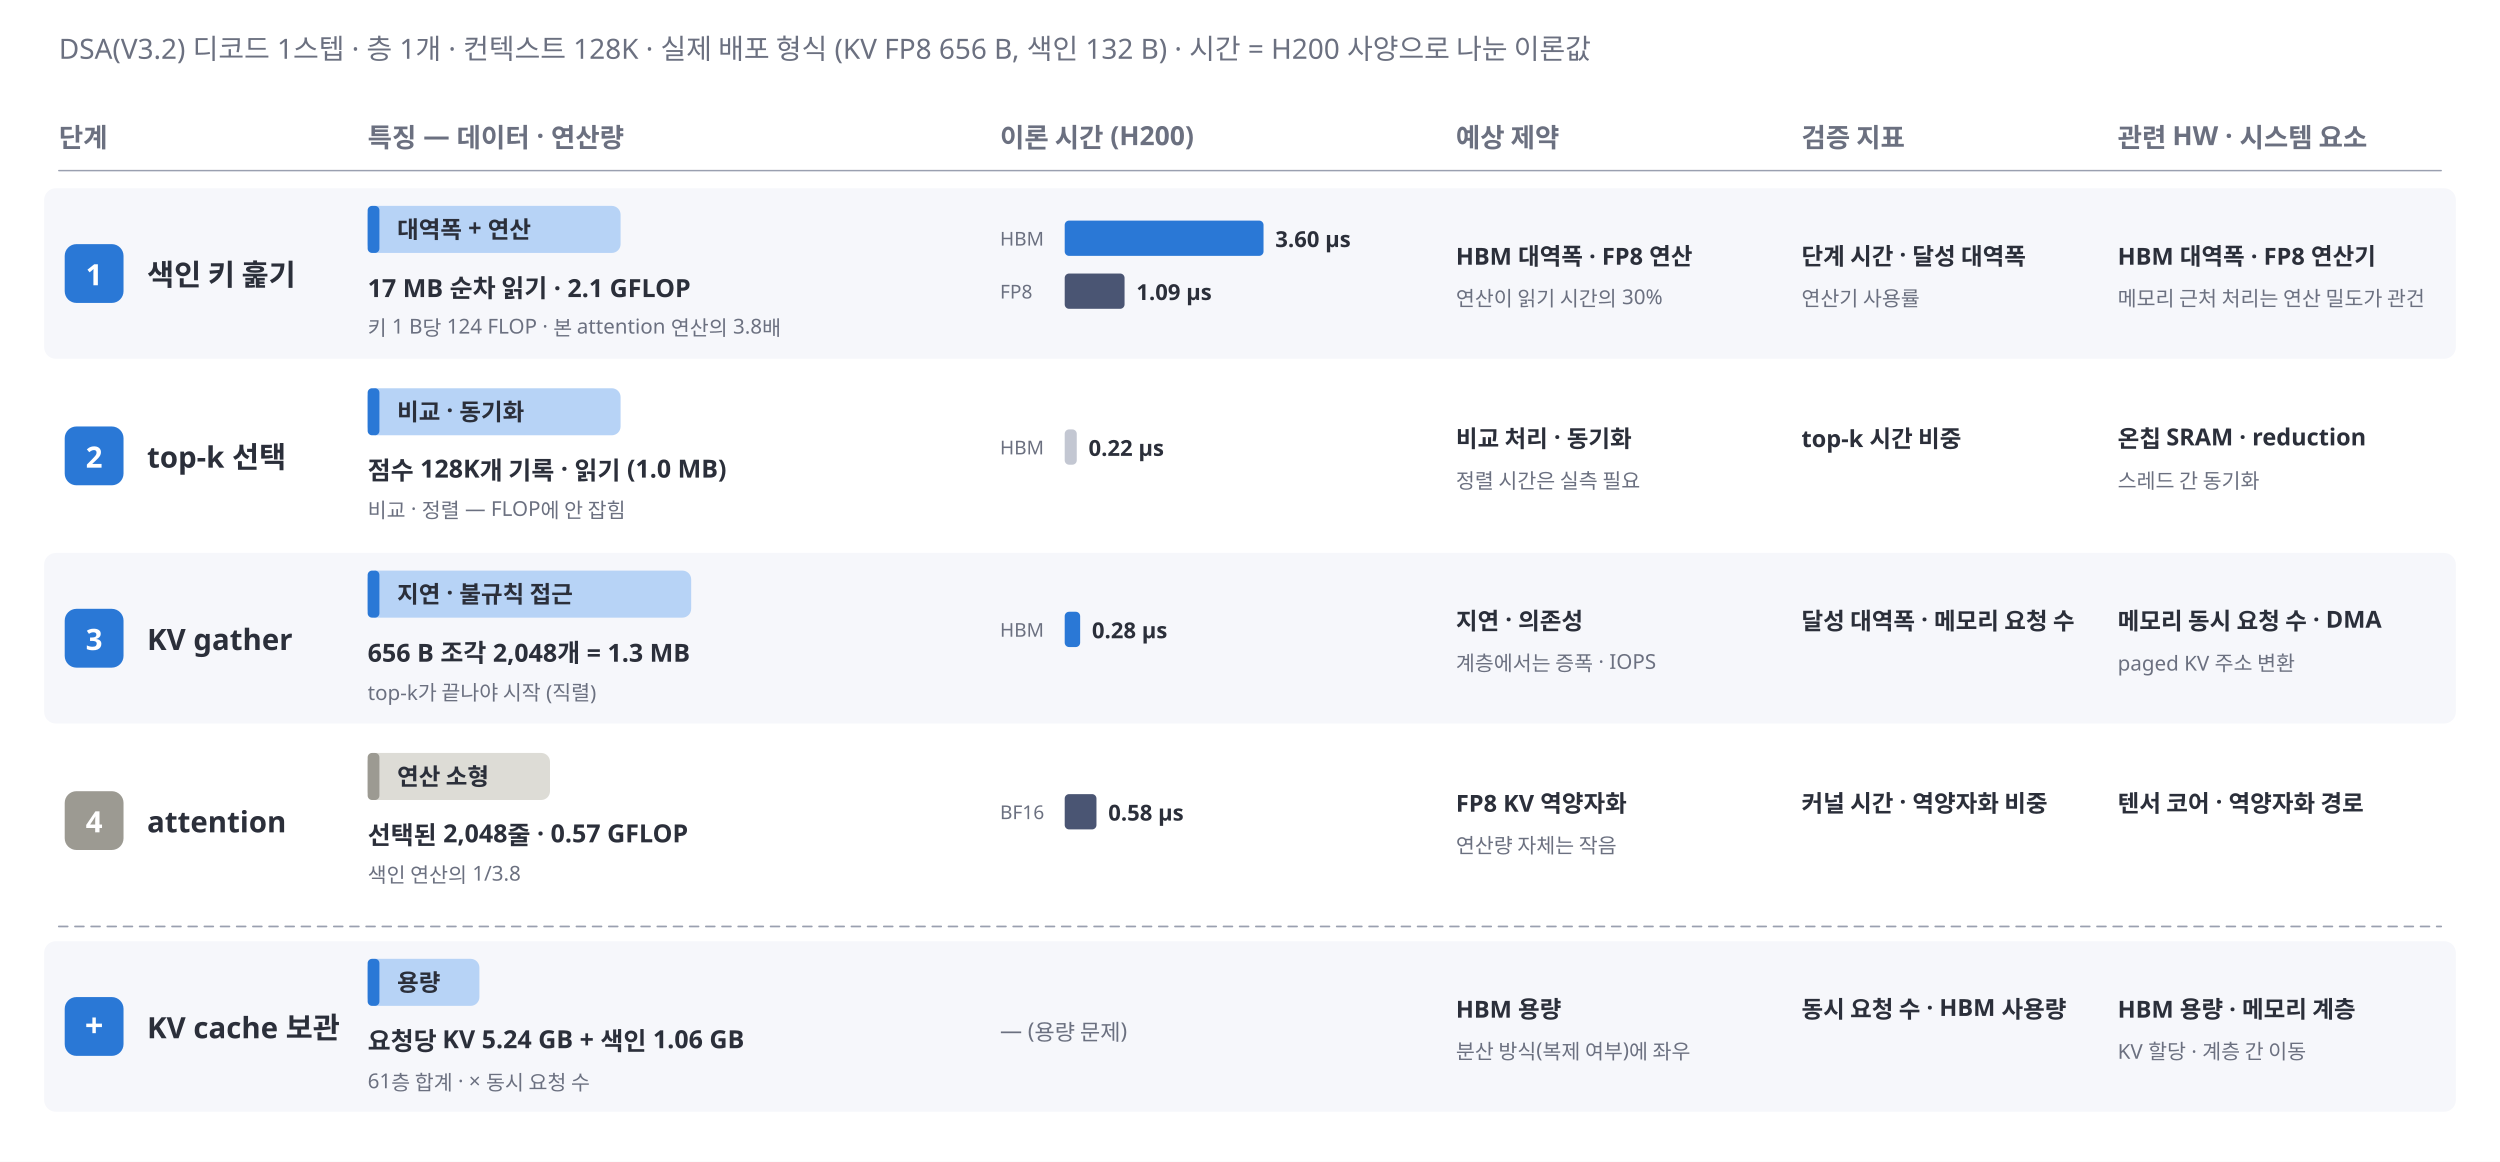
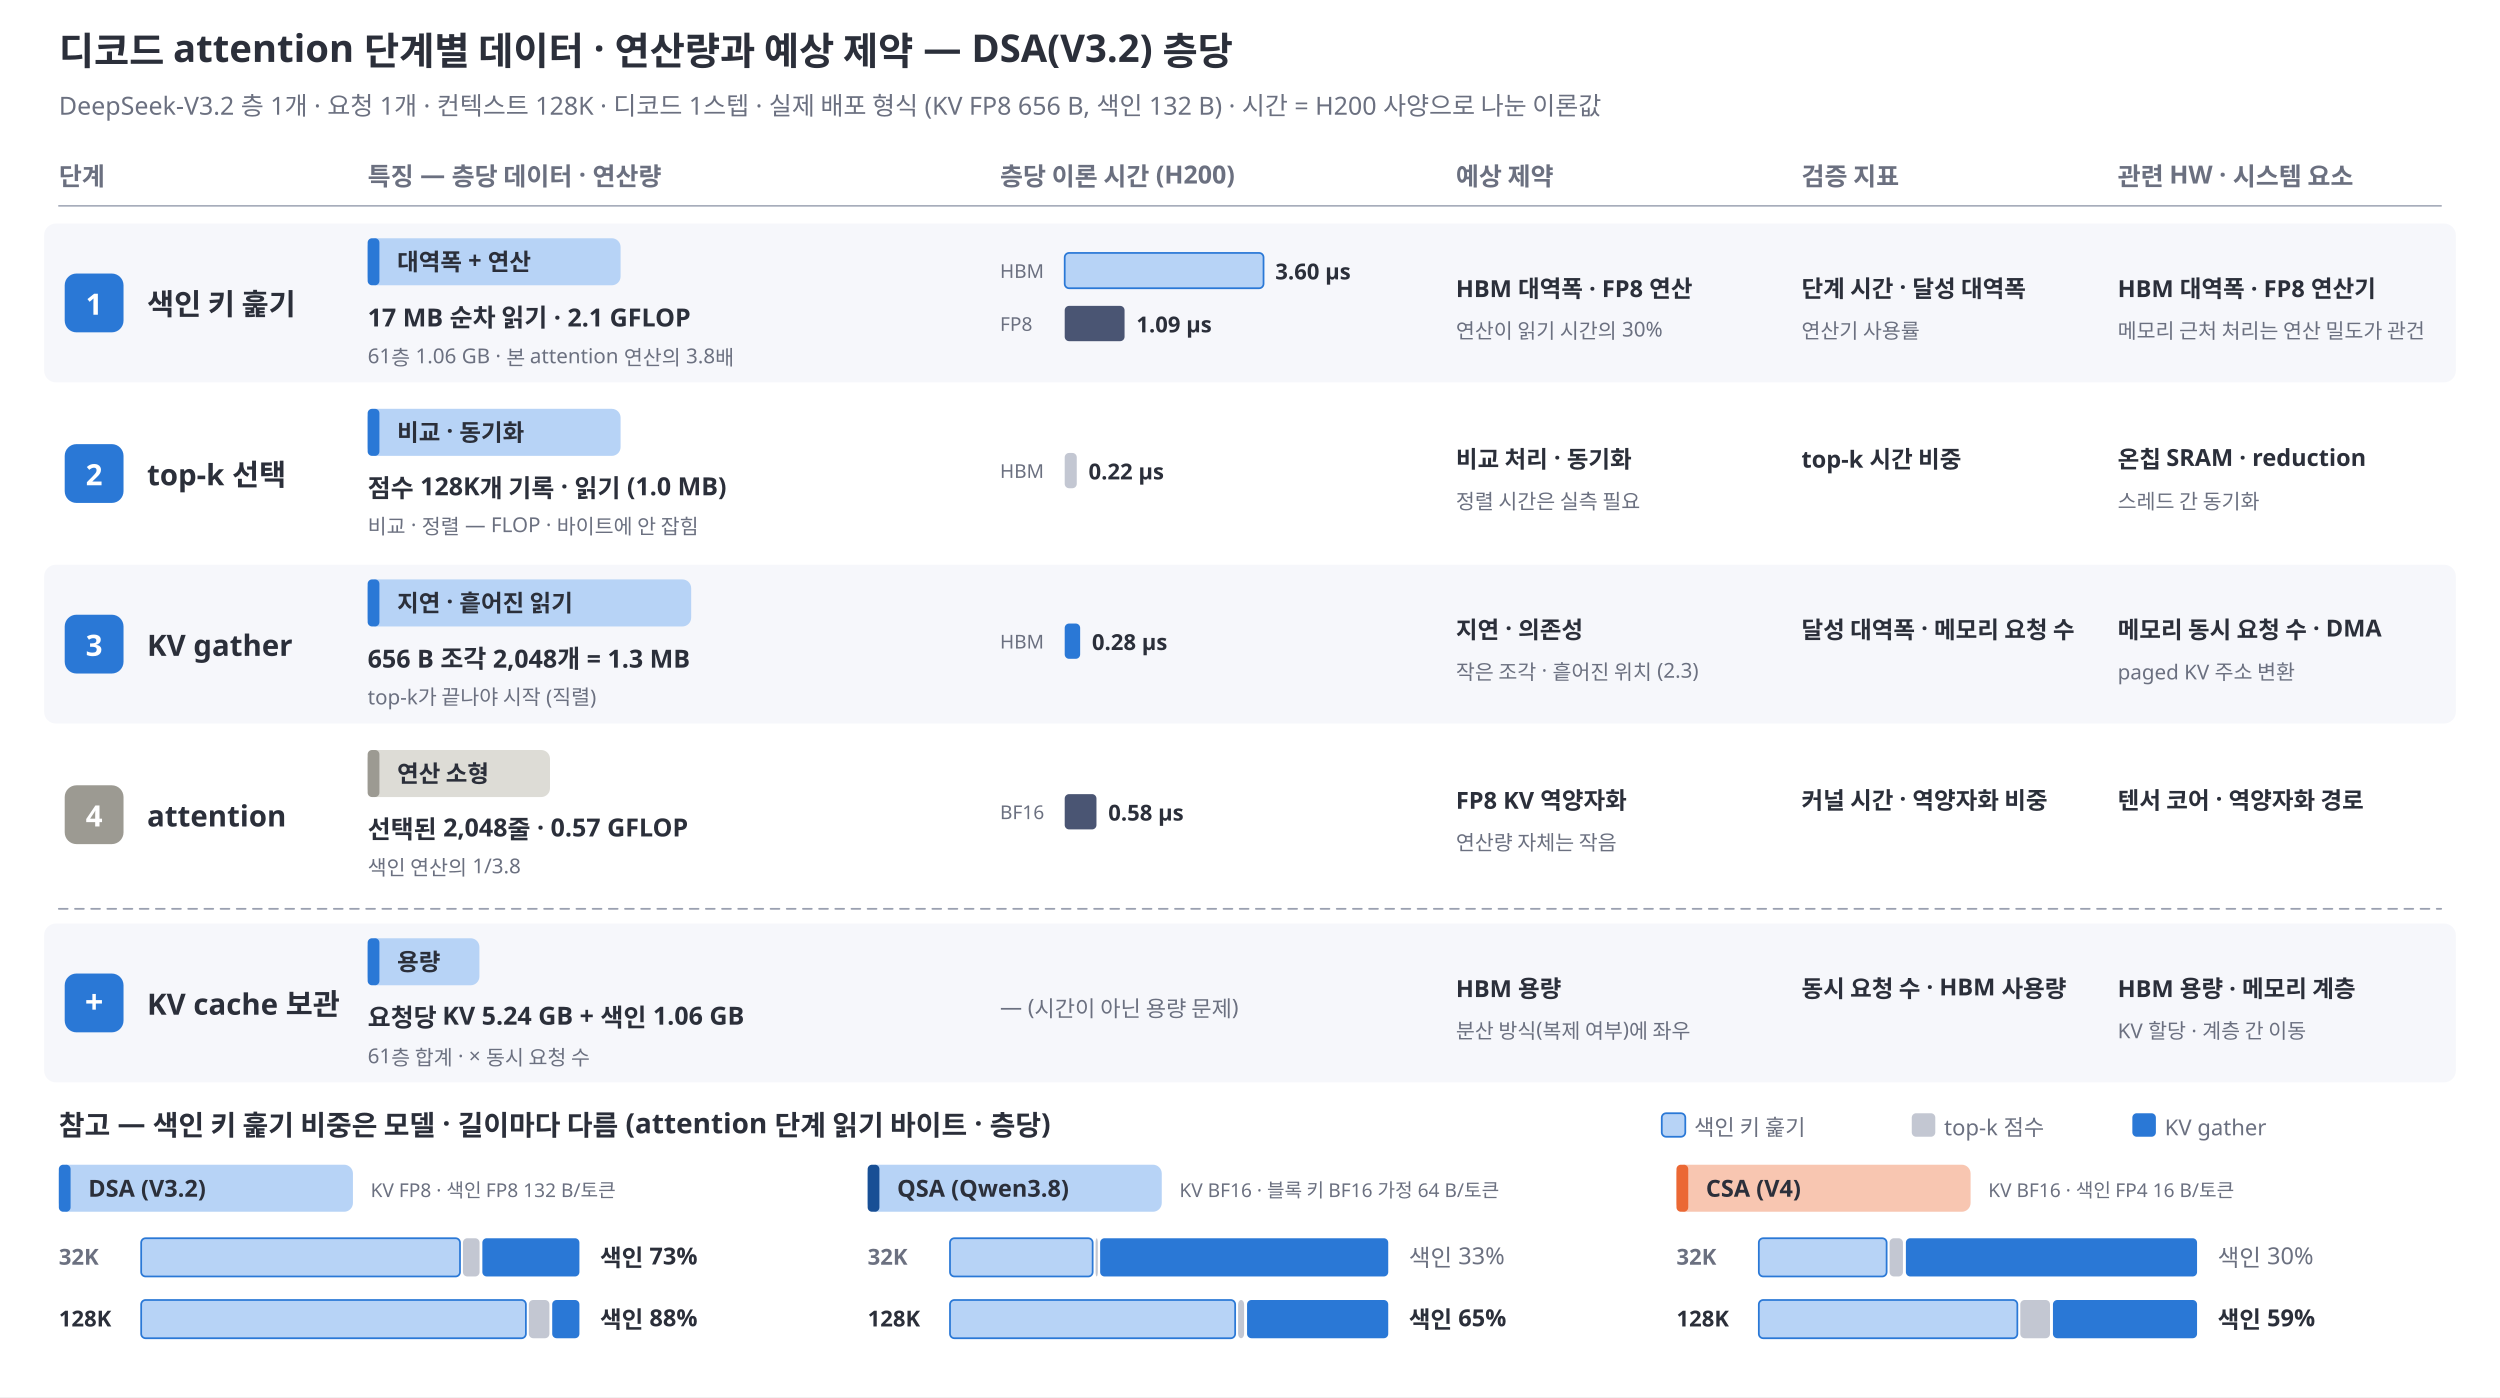
- <svg xmlns="http://www.w3.org/2000/svg" viewBox="0 0 1700 790" width="1700" height="790">
+ <svg xmlns="http://www.w3.org/2000/svg" viewBox="0 0 1700 950" width="1700" height="950">
  <rect width="100%" height="100%" fill="#ffffff" />
-   <text x="40.0" y="40.0" font-family="'Noto Sans KR','Malgun Gothic',sans-serif" font-size="19" text-anchor="start" font-weight="400" fill="#6b7080">DSA(V3.2) 디코드 1스텝 · 층 1개 · 컨텍스트 128K · 실제 배포 형식 (KV FP8 656 B, 색인 132 B) · 시간 = H200 사양으로 나눈 이론값</text>
-   <text x="40.0" y="100.0" font-family="'Noto Sans KR','Malgun Gothic',sans-serif" font-size="18" text-anchor="start" font-weight="700" fill="#6b7080">단계</text>
-   <text x="250.0" y="100.0" font-family="'Noto Sans KR','Malgun Gothic',sans-serif" font-size="18" text-anchor="start" font-weight="700" fill="#6b7080">특징 — 데이터 · 연산량</text>
-   <text x="680.0" y="100.0" font-family="'Noto Sans KR','Malgun Gothic',sans-serif" font-size="18" text-anchor="start" font-weight="700" fill="#6b7080">이론 시간 (H200)</text>
-   <text x="990.0" y="100.0" font-family="'Noto Sans KR','Malgun Gothic',sans-serif" font-size="18" text-anchor="start" font-weight="700" fill="#6b7080">예상 제약</text>
-   <text x="1225.0" y="100.0" font-family="'Noto Sans KR','Malgun Gothic',sans-serif" font-size="18" text-anchor="start" font-weight="700" fill="#6b7080">검증 지표</text>
-   <text x="1440.0" y="100.0" font-family="'Noto Sans KR','Malgun Gothic',sans-serif" font-size="18" text-anchor="start" font-weight="700" fill="#6b7080">관련 HW · 시스템 요소</text>
-   <line x1="40.0" y1="116.0" x2="1660.0" y2="116.0" stroke="#9aa0b0" stroke-width="1" stroke-linecap="round" />
-   <rect x="30.0" y="128.0" width="1640.0" height="116.0" rx="8" fill="#f6f7fb" stroke="none" stroke-width="1.5" />
-   <rect x="44.0" y="166.0" width="40.0" height="40.0" rx="8" fill="#2a78d6" stroke="none" stroke-width="1.5" />
-   <text x="64.0" y="194.0" font-family="'Noto Sans KR','Malgun Gothic',sans-serif" font-size="20" text-anchor="middle" font-weight="700" fill="#ffffff">1</text>
-   <text x="100.0" y="194.0" font-family="'Noto Sans KR','Malgun Gothic',sans-serif" font-size="20" text-anchor="start" font-weight="700" fill="#2b2f3a">색인 키 훑기</text>
-   <rect x="250.0" y="140.0" width="172.0" height="32.0" rx="6" fill="#b7d3f6" stroke="none" stroke-width="1.5" />
-   <rect x="250.0" y="140.0" width="8.0" height="32.0" rx="3" fill="#2a78d6" stroke="none" stroke-width="1.5" />
-   <text x="270.0" y="161.8" font-family="'Noto Sans KR','Malgun Gothic',sans-serif" font-size="16" text-anchor="start" font-weight="700" fill="#2b2f3a">대역폭 + 연산</text>
-   <text x="250.0" y="202.0" font-family="'Noto Sans KR','Malgun Gothic',sans-serif" font-size="17" text-anchor="start" font-weight="700" fill="#2b2f3a">17 MB 순차 읽기 · 2.1 GFLOP</text>
-   <text x="250.0" y="228.0" font-family="'Noto Sans KR','Malgun Gothic',sans-serif" font-size="14" text-anchor="start" font-weight="400" fill="#6b7080">키 1 B당 124 FLOP · 본 attention 연산의 3.8배</text>
-   <text x="680.0" y="167.0" font-family="'Noto Sans KR','Malgun Gothic',sans-serif" font-size="13" text-anchor="start" font-weight="400" fill="#6b7080">HBM</text>
-   <rect x="724.0" y="150.0" width="135.2" height="24.0" rx="3" fill="#2a78d6" stroke="none" stroke-width="1.5" />
-   <text x="867.2" y="168.0" font-family="'Noto Sans KR','Malgun Gothic',sans-serif" font-size="15" text-anchor="start" font-weight="700" fill="#2b2f3a">3.60 µs</text>
-   <text x="680.0" y="203.0" font-family="'Noto Sans KR','Malgun Gothic',sans-serif" font-size="13" text-anchor="start" font-weight="400" fill="#6b7080">FP8</text>
-   <rect x="724.0" y="186.0" width="40.7" height="24.0" rx="3" fill="#4a5573" stroke="none" stroke-width="1.5" />
-   <text x="772.7" y="204.0" font-family="'Noto Sans KR','Malgun Gothic',sans-serif" font-size="15" text-anchor="start" font-weight="700" fill="#2b2f3a">1.09 µs</text>
-   <text x="990.0" y="180.0" font-family="'Noto Sans KR','Malgun Gothic',sans-serif" font-size="16" text-anchor="start" font-weight="700" fill="#2b2f3a">HBM 대역폭 · FP8 연산</text>
-   <text x="990.0" y="208.0" font-family="'Noto Sans KR','Malgun Gothic',sans-serif" font-size="14" text-anchor="start" font-weight="400" fill="#6b7080">연산이 읽기 시간의 30%</text>
-   <text x="1225.0" y="180.0" font-family="'Noto Sans KR','Malgun Gothic',sans-serif" font-size="16" text-anchor="start" font-weight="700" fill="#2b2f3a">단계 시간 · 달성 대역폭</text>
-   <text x="1225.0" y="208.0" font-family="'Noto Sans KR','Malgun Gothic',sans-serif" font-size="14" text-anchor="start" font-weight="400" fill="#6b7080">연산기 사용률</text>
-   <text x="1440.0" y="180.0" font-family="'Noto Sans KR','Malgun Gothic',sans-serif" font-size="16" text-anchor="start" font-weight="700" fill="#2b2f3a">HBM 대역폭 · FP8 연산기</text>
-   <text x="1440.0" y="208.0" font-family="'Noto Sans KR','Malgun Gothic',sans-serif" font-size="14" text-anchor="start" font-weight="400" fill="#6b7080">메모리 근처 처리는 연산 밀도가 관건</text>
-   <rect x="30.0" y="252.0" width="1640.0" height="116.0" rx="8" fill="#ffffff" stroke="none" stroke-width="1.5" />
-   <rect x="44.0" y="290.0" width="40.0" height="40.0" rx="8" fill="#2a78d6" stroke="none" stroke-width="1.5" />
-   <text x="64.0" y="318.0" font-family="'Noto Sans KR','Malgun Gothic',sans-serif" font-size="20" text-anchor="middle" font-weight="700" fill="#ffffff">2</text>
-   <text x="100.0" y="318.0" font-family="'Noto Sans KR','Malgun Gothic',sans-serif" font-size="20" text-anchor="start" font-weight="700" fill="#2b2f3a">top-k 선택</text>
-   <rect x="250.0" y="264.0" width="172.0" height="32.0" rx="6" fill="#b7d3f6" stroke="none" stroke-width="1.5" />
-   <rect x="250.0" y="264.0" width="8.0" height="32.0" rx="3" fill="#2a78d6" stroke="none" stroke-width="1.5" />
-   <text x="270.0" y="285.8" font-family="'Noto Sans KR','Malgun Gothic',sans-serif" font-size="16" text-anchor="start" font-weight="700" fill="#2b2f3a">비교 · 동기화</text>
-   <text x="250.0" y="326.0" font-family="'Noto Sans KR','Malgun Gothic',sans-serif" font-size="17" text-anchor="start" font-weight="700" fill="#2b2f3a">점수 128K개 기록 · 읽기 (1.0 MB)</text>
-   <text x="250.0" y="352.0" font-family="'Noto Sans KR','Malgun Gothic',sans-serif" font-size="14" text-anchor="start" font-weight="400" fill="#6b7080">비교 · 정렬 — FLOP에 안 잡힘</text>
-   <text x="680.0" y="309.0" font-family="'Noto Sans KR','Malgun Gothic',sans-serif" font-size="13" text-anchor="start" font-weight="400" fill="#6b7080">HBM</text>
-   <rect x="724.0" y="292.0" width="8.2" height="24.0" rx="3" fill="#c3c7d2" stroke="none" stroke-width="1.5" />
-   <text x="740.2" y="310.0" font-family="'Noto Sans KR','Malgun Gothic',sans-serif" font-size="15" text-anchor="start" font-weight="700" fill="#2b2f3a">0.22 µs</text>
-   <text x="990.0" y="304.0" font-family="'Noto Sans KR','Malgun Gothic',sans-serif" font-size="16" text-anchor="start" font-weight="700" fill="#2b2f3a">비교 처리 · 동기화</text>
-   <text x="990.0" y="332.0" font-family="'Noto Sans KR','Malgun Gothic',sans-serif" font-size="14" text-anchor="start" font-weight="400" fill="#6b7080">정렬 시간은 실측 필요</text>
-   <text x="1225.0" y="304.0" font-family="'Noto Sans KR','Malgun Gothic',sans-serif" font-size="16" text-anchor="start" font-weight="700" fill="#2b2f3a">top-k 시간 비중</text>
-   <text x="1440.0" y="304.0" font-family="'Noto Sans KR','Malgun Gothic',sans-serif" font-size="16" text-anchor="start" font-weight="700" fill="#2b2f3a">온칩 SRAM · reduction</text>
-   <text x="1440.0" y="332.0" font-family="'Noto Sans KR','Malgun Gothic',sans-serif" font-size="14" text-anchor="start" font-weight="400" fill="#6b7080">스레드 간 동기화</text>
-   <rect x="30.0" y="376.0" width="1640.0" height="116.0" rx="8" fill="#f6f7fb" stroke="none" stroke-width="1.5" />
-   <rect x="44.0" y="414.0" width="40.0" height="40.0" rx="8" fill="#2a78d6" stroke="none" stroke-width="1.5" />
-   <text x="64.0" y="442.0" font-family="'Noto Sans KR','Malgun Gothic',sans-serif" font-size="20" text-anchor="middle" font-weight="700" fill="#ffffff">3</text>
-   <text x="100.0" y="442.0" font-family="'Noto Sans KR','Malgun Gothic',sans-serif" font-size="20" text-anchor="start" font-weight="700" fill="#2b2f3a">KV gather</text>
-   <rect x="250.0" y="388.0" width="220.0" height="32.0" rx="6" fill="#b7d3f6" stroke="none" stroke-width="1.5" />
-   <rect x="250.0" y="388.0" width="8.0" height="32.0" rx="3" fill="#2a78d6" stroke="none" stroke-width="1.5" />
-   <text x="270.0" y="409.8" font-family="'Noto Sans KR','Malgun Gothic',sans-serif" font-size="16" text-anchor="start" font-weight="700" fill="#2b2f3a">지연 · 불규칙 접근</text>
-   <text x="250.0" y="450.0" font-family="'Noto Sans KR','Malgun Gothic',sans-serif" font-size="17" text-anchor="start" font-weight="700" fill="#2b2f3a">656 B 조각 2,048개 = 1.3 MB</text>
-   <text x="250.0" y="476.0" font-family="'Noto Sans KR','Malgun Gothic',sans-serif" font-size="14" text-anchor="start" font-weight="400" fill="#6b7080">top-k가 끝나야 시작 (직렬)</text>
-   <text x="680.0" y="433.0" font-family="'Noto Sans KR','Malgun Gothic',sans-serif" font-size="13" text-anchor="start" font-weight="400" fill="#6b7080">HBM</text>
-   <rect x="724.0" y="416.0" width="10.5" height="24.0" rx="3" fill="#2a78d6" stroke="none" stroke-width="1.5" />
-   <text x="742.5" y="434.0" font-family="'Noto Sans KR','Malgun Gothic',sans-serif" font-size="15" text-anchor="start" font-weight="700" fill="#2b2f3a">0.28 µs</text>
-   <text x="990.0" y="428.0" font-family="'Noto Sans KR','Malgun Gothic',sans-serif" font-size="16" text-anchor="start" font-weight="700" fill="#2b2f3a">지연 · 의존성</text>
-   <text x="990.0" y="456.0" font-family="'Noto Sans KR','Malgun Gothic',sans-serif" font-size="14" text-anchor="start" font-weight="400" fill="#6b7080">계층에서는 증폭 · IOPS</text>
-   <text x="1225.0" y="428.0" font-family="'Noto Sans KR','Malgun Gothic',sans-serif" font-size="16" text-anchor="start" font-weight="700" fill="#2b2f3a">달성 대역폭 · 메모리 요청 수</text>
-   <text x="1440.0" y="428.0" font-family="'Noto Sans KR','Malgun Gothic',sans-serif" font-size="16" text-anchor="start" font-weight="700" fill="#2b2f3a">메모리 동시 요청 수 · DMA</text>
-   <text x="1440.0" y="456.0" font-family="'Noto Sans KR','Malgun Gothic',sans-serif" font-size="14" text-anchor="start" font-weight="400" fill="#6b7080">paged KV 주소 변환</text>
-   <rect x="30.0" y="500.0" width="1640.0" height="116.0" rx="8" fill="#ffffff" stroke="none" stroke-width="1.5" />
-   <rect x="44.0" y="538.0" width="40.0" height="40.0" rx="8" fill="#9c9a92" stroke="none" stroke-width="1.5" />
-   <text x="64.0" y="566.0" font-family="'Noto Sans KR','Malgun Gothic',sans-serif" font-size="20" text-anchor="middle" font-weight="700" fill="#ffffff">4</text>
-   <text x="100.0" y="566.0" font-family="'Noto Sans KR','Malgun Gothic',sans-serif" font-size="20" text-anchor="start" font-weight="700" fill="#2b2f3a">attention</text>
-   <rect x="250.0" y="512.0" width="124.0" height="32.0" rx="6" fill="#dddcd6" stroke="none" stroke-width="1.5" />
-   <rect x="250.0" y="512.0" width="8.0" height="32.0" rx="3" fill="#9c9a92" stroke="none" stroke-width="1.5" />
-   <text x="270.0" y="533.8" font-family="'Noto Sans KR','Malgun Gothic',sans-serif" font-size="16" text-anchor="start" font-weight="700" fill="#2b2f3a">연산 소형</text>
-   <text x="250.0" y="574.0" font-family="'Noto Sans KR','Malgun Gothic',sans-serif" font-size="17" text-anchor="start" font-weight="700" fill="#2b2f3a">선택된 2,048줄 · 0.57 GFLOP</text>
-   <text x="250.0" y="600.0" font-family="'Noto Sans KR','Malgun Gothic',sans-serif" font-size="14" text-anchor="start" font-weight="400" fill="#6b7080">색인 연산의 1/3.8</text>
+   <text x="40.0" y="44.0" font-family="'Noto Sans KR','Malgun Gothic',sans-serif" font-size="26" text-anchor="start" font-weight="700" fill="#2b2f3a">디코드 attention 단계별 데이터 · 연산량과 예상 제약 — DSA(V3.2) 층당</text>
+   <text x="40.0" y="78.0" font-family="'Noto Sans KR','Malgun Gothic',sans-serif" font-size="17" text-anchor="start" font-weight="400" fill="#6b7080">DeepSeek-V3.2 층 1개 · 요청 1개 · 컨텍스트 128K · 디코드 1스텝 · 실제 배포 형식 (KV FP8 656 B, 색인 132 B) · 시간 = H200 사양으로 나눈 이론값</text>
+   <text x="40.0" y="126.0" font-family="'Noto Sans KR','Malgun Gothic',sans-serif" font-size="17" text-anchor="start" font-weight="700" fill="#6b7080">단계</text>
+   <text x="250.0" y="126.0" font-family="'Noto Sans KR','Malgun Gothic',sans-serif" font-size="17" text-anchor="start" font-weight="700" fill="#6b7080">특징 — 층당 데이터 · 연산량</text>
+   <text x="680.0" y="126.0" font-family="'Noto Sans KR','Malgun Gothic',sans-serif" font-size="17" text-anchor="start" font-weight="700" fill="#6b7080">층당 이론 시간 (H200)</text>
+   <text x="990.0" y="126.0" font-family="'Noto Sans KR','Malgun Gothic',sans-serif" font-size="17" text-anchor="start" font-weight="700" fill="#6b7080">예상 제약</text>
+   <text x="1225.0" y="126.0" font-family="'Noto Sans KR','Malgun Gothic',sans-serif" font-size="17" text-anchor="start" font-weight="700" fill="#6b7080">검증 지표</text>
+   <text x="1440.0" y="126.0" font-family="'Noto Sans KR','Malgun Gothic',sans-serif" font-size="17" text-anchor="start" font-weight="700" fill="#6b7080">관련 HW · 시스템 요소</text>
+   <line x1="40.0" y1="140.0" x2="1660.0" y2="140.0" stroke="#9aa0b0" stroke-width="1" stroke-linecap="round" />
+   <rect x="30.0" y="152.0" width="1640.0" height="108.0" rx="8" fill="#f6f7fb" stroke="none" stroke-width="1.5" />
+   <rect x="44.0" y="186.0" width="40.0" height="40.0" rx="8" fill="#2a78d6" stroke="none" stroke-width="1.5" />
+   <text x="64.0" y="214.0" font-family="'Noto Sans KR','Malgun Gothic',sans-serif" font-size="20" text-anchor="middle" font-weight="700" fill="#ffffff">1</text>
+   <text x="100.0" y="214.0" font-family="'Noto Sans KR','Malgun Gothic',sans-serif" font-size="20" text-anchor="start" font-weight="700" fill="#2b2f3a">색인 키 훑기</text>
+   <rect x="250.0" y="162.0" width="172.0" height="32.0" rx="6" fill="#b7d3f6" stroke="none" stroke-width="1.5" />
+   <rect x="250.0" y="162.0" width="8.0" height="32.0" rx="3" fill="#2a78d6" stroke="none" stroke-width="1.5" />
+   <text x="270.0" y="183.8" font-family="'Noto Sans KR','Malgun Gothic',sans-serif" font-size="16" text-anchor="start" font-weight="700" fill="#2b2f3a">대역폭 + 연산</text>
+   <text x="250.0" y="222.0" font-family="'Noto Sans KR','Malgun Gothic',sans-serif" font-size="17" text-anchor="start" font-weight="700" fill="#2b2f3a">17 MB 순차 읽기 · 2.1 GFLOP</text>
+   <text x="250.0" y="247.0" font-family="'Noto Sans KR','Malgun Gothic',sans-serif" font-size="14" text-anchor="start" font-weight="400" fill="#6b7080">61층 1.06 GB · 본 attention 연산의 3.8배</text>
+   <text x="680.0" y="189.0" font-family="'Noto Sans KR','Malgun Gothic',sans-serif" font-size="13" text-anchor="start" font-weight="400" fill="#6b7080">HBM</text>
+   <rect x="724.0" y="172.0" width="135.2" height="24.0" rx="3" fill="#b7d3f6" stroke="#2a78d6" stroke-width="1.2" />
+   <text x="867.2" y="190.0" font-family="'Noto Sans KR','Malgun Gothic',sans-serif" font-size="15" text-anchor="start" font-weight="700" fill="#2b2f3a">3.60 µs</text>
+   <text x="680.0" y="225.0" font-family="'Noto Sans KR','Malgun Gothic',sans-serif" font-size="13" text-anchor="start" font-weight="400" fill="#6b7080">FP8</text>
+   <rect x="724.0" y="208.0" width="40.7" height="24.0" rx="3" fill="#4a5573" stroke="none" stroke-width="1.2" />
+   <text x="772.7" y="226.0" font-family="'Noto Sans KR','Malgun Gothic',sans-serif" font-size="15" text-anchor="start" font-weight="700" fill="#2b2f3a">1.09 µs</text>
+   <text x="990.0" y="202.0" font-family="'Noto Sans KR','Malgun Gothic',sans-serif" font-size="16" text-anchor="start" font-weight="700" fill="#2b2f3a">HBM 대역폭 · FP8 연산</text>
+   <text x="990.0" y="230.0" font-family="'Noto Sans KR','Malgun Gothic',sans-serif" font-size="14" text-anchor="start" font-weight="400" fill="#6b7080">연산이 읽기 시간의 30%</text>
+   <text x="1225.0" y="202.0" font-family="'Noto Sans KR','Malgun Gothic',sans-serif" font-size="16" text-anchor="start" font-weight="700" fill="#2b2f3a">단계 시간 · 달성 대역폭</text>
+   <text x="1225.0" y="230.0" font-family="'Noto Sans KR','Malgun Gothic',sans-serif" font-size="14" text-anchor="start" font-weight="400" fill="#6b7080">연산기 사용률</text>
+   <text x="1440.0" y="202.0" font-family="'Noto Sans KR','Malgun Gothic',sans-serif" font-size="16" text-anchor="start" font-weight="700" fill="#2b2f3a">HBM 대역폭 · FP8 연산기</text>
+   <text x="1440.0" y="230.0" font-family="'Noto Sans KR','Malgun Gothic',sans-serif" font-size="14" text-anchor="start" font-weight="400" fill="#6b7080">메모리 근처 처리는 연산 밀도가 관건</text>
+   <rect x="30.0" y="268.0" width="1640.0" height="108.0" rx="8" fill="#ffffff" stroke="none" stroke-width="1.5" />
+   <rect x="44.0" y="302.0" width="40.0" height="40.0" rx="8" fill="#2a78d6" stroke="none" stroke-width="1.5" />
+   <text x="64.0" y="330.0" font-family="'Noto Sans KR','Malgun Gothic',sans-serif" font-size="20" text-anchor="middle" font-weight="700" fill="#ffffff">2</text>
+   <text x="100.0" y="330.0" font-family="'Noto Sans KR','Malgun Gothic',sans-serif" font-size="20" text-anchor="start" font-weight="700" fill="#2b2f3a">top-k 선택</text>
+   <rect x="250.0" y="278.0" width="172.0" height="32.0" rx="6" fill="#b7d3f6" stroke="none" stroke-width="1.5" />
+   <rect x="250.0" y="278.0" width="8.0" height="32.0" rx="3" fill="#2a78d6" stroke="none" stroke-width="1.5" />
+   <text x="270.0" y="299.8" font-family="'Noto Sans KR','Malgun Gothic',sans-serif" font-size="16" text-anchor="start" font-weight="700" fill="#2b2f3a">비교 · 동기화</text>
+   <text x="250.0" y="338.0" font-family="'Noto Sans KR','Malgun Gothic',sans-serif" font-size="17" text-anchor="start" font-weight="700" fill="#2b2f3a">점수 128K개 기록 · 읽기 (1.0 MB)</text>
+   <text x="250.0" y="363.0" font-family="'Noto Sans KR','Malgun Gothic',sans-serif" font-size="14" text-anchor="start" font-weight="400" fill="#6b7080">비교 · 정렬 — FLOP · 바이트에 안 잡힘</text>
+   <text x="680.0" y="325.0" font-family="'Noto Sans KR','Malgun Gothic',sans-serif" font-size="13" text-anchor="start" font-weight="400" fill="#6b7080">HBM</text>
+   <rect x="724.0" y="308.0" width="8.2" height="24.0" rx="3" fill="#c3c7d2" stroke="none" stroke-width="1.2" />
+   <text x="740.2" y="326.0" font-family="'Noto Sans KR','Malgun Gothic',sans-serif" font-size="15" text-anchor="start" font-weight="700" fill="#2b2f3a">0.22 µs</text>
+   <text x="990.0" y="318.0" font-family="'Noto Sans KR','Malgun Gothic',sans-serif" font-size="16" text-anchor="start" font-weight="700" fill="#2b2f3a">비교 처리 · 동기화</text>
+   <text x="990.0" y="346.0" font-family="'Noto Sans KR','Malgun Gothic',sans-serif" font-size="14" text-anchor="start" font-weight="400" fill="#6b7080">정렬 시간은 실측 필요</text>
+   <text x="1225.0" y="318.0" font-family="'Noto Sans KR','Malgun Gothic',sans-serif" font-size="16" text-anchor="start" font-weight="700" fill="#2b2f3a">top-k 시간 비중</text>
+   <text x="1440.0" y="318.0" font-family="'Noto Sans KR','Malgun Gothic',sans-serif" font-size="16" text-anchor="start" font-weight="700" fill="#2b2f3a">온칩 SRAM · reduction</text>
+   <text x="1440.0" y="346.0" font-family="'Noto Sans KR','Malgun Gothic',sans-serif" font-size="14" text-anchor="start" font-weight="400" fill="#6b7080">스레드 간 동기화</text>
+   <rect x="30.0" y="384.0" width="1640.0" height="108.0" rx="8" fill="#f6f7fb" stroke="none" stroke-width="1.5" />
+   <rect x="44.0" y="418.0" width="40.0" height="40.0" rx="8" fill="#2a78d6" stroke="none" stroke-width="1.5" />
+   <text x="64.0" y="446.0" font-family="'Noto Sans KR','Malgun Gothic',sans-serif" font-size="20" text-anchor="middle" font-weight="700" fill="#ffffff">3</text>
+   <text x="100.0" y="446.0" font-family="'Noto Sans KR','Malgun Gothic',sans-serif" font-size="20" text-anchor="start" font-weight="700" fill="#2b2f3a">KV gather</text>
+   <rect x="250.0" y="394.0" width="220.0" height="32.0" rx="6" fill="#b7d3f6" stroke="none" stroke-width="1.5" />
+   <rect x="250.0" y="394.0" width="8.0" height="32.0" rx="3" fill="#2a78d6" stroke="none" stroke-width="1.5" />
+   <text x="270.0" y="415.8" font-family="'Noto Sans KR','Malgun Gothic',sans-serif" font-size="16" text-anchor="start" font-weight="700" fill="#2b2f3a">지연 · 흩어진 읽기</text>
+   <text x="250.0" y="454.0" font-family="'Noto Sans KR','Malgun Gothic',sans-serif" font-size="17" text-anchor="start" font-weight="700" fill="#2b2f3a">656 B 조각 2,048개 = 1.3 MB</text>
+   <text x="250.0" y="479.0" font-family="'Noto Sans KR','Malgun Gothic',sans-serif" font-size="14" text-anchor="start" font-weight="400" fill="#6b7080">top-k가 끝나야 시작 (직렬)</text>
+   <text x="680.0" y="441.0" font-family="'Noto Sans KR','Malgun Gothic',sans-serif" font-size="13" text-anchor="start" font-weight="400" fill="#6b7080">HBM</text>
+   <rect x="724.0" y="424.0" width="10.5" height="24.0" rx="3" fill="#2a78d6" stroke="none" stroke-width="1.2" />
+   <text x="742.5" y="442.0" font-family="'Noto Sans KR','Malgun Gothic',sans-serif" font-size="15" text-anchor="start" font-weight="700" fill="#2b2f3a">0.28 µs</text>
+   <text x="990.0" y="434.0" font-family="'Noto Sans KR','Malgun Gothic',sans-serif" font-size="16" text-anchor="start" font-weight="700" fill="#2b2f3a">지연 · 의존성</text>
+   <text x="990.0" y="462.0" font-family="'Noto Sans KR','Malgun Gothic',sans-serif" font-size="14" text-anchor="start" font-weight="400" fill="#6b7080">작은 조각 · 흩어진 위치 (2.3)</text>
+   <text x="1225.0" y="434.0" font-family="'Noto Sans KR','Malgun Gothic',sans-serif" font-size="16" text-anchor="start" font-weight="700" fill="#2b2f3a">달성 대역폭 · 메모리 요청 수</text>
+   <text x="1440.0" y="434.0" font-family="'Noto Sans KR','Malgun Gothic',sans-serif" font-size="16" text-anchor="start" font-weight="700" fill="#2b2f3a">메모리 동시 요청 수 · DMA</text>
+   <text x="1440.0" y="462.0" font-family="'Noto Sans KR','Malgun Gothic',sans-serif" font-size="14" text-anchor="start" font-weight="400" fill="#6b7080">paged KV 주소 변환</text>
+   <rect x="30.0" y="500.0" width="1640.0" height="108.0" rx="8" fill="#ffffff" stroke="none" stroke-width="1.5" />
+   <rect x="44.0" y="534.0" width="40.0" height="40.0" rx="8" fill="#9c9a92" stroke="none" stroke-width="1.5" />
+   <text x="64.0" y="562.0" font-family="'Noto Sans KR','Malgun Gothic',sans-serif" font-size="20" text-anchor="middle" font-weight="700" fill="#ffffff">4</text>
+   <text x="100.0" y="562.0" font-family="'Noto Sans KR','Malgun Gothic',sans-serif" font-size="20" text-anchor="start" font-weight="700" fill="#2b2f3a">attention</text>
+   <rect x="250.0" y="510.0" width="124.0" height="32.0" rx="6" fill="#dddcd6" stroke="none" stroke-width="1.5" />
+   <rect x="250.0" y="510.0" width="8.0" height="32.0" rx="3" fill="#9c9a92" stroke="none" stroke-width="1.5" />
+   <text x="270.0" y="531.8" font-family="'Noto Sans KR','Malgun Gothic',sans-serif" font-size="16" text-anchor="start" font-weight="700" fill="#2b2f3a">연산 소형</text>
+   <text x="250.0" y="570.0" font-family="'Noto Sans KR','Malgun Gothic',sans-serif" font-size="17" text-anchor="start" font-weight="700" fill="#2b2f3a">선택된 2,048줄 · 0.57 GFLOP</text>
+   <text x="250.0" y="595.0" font-family="'Noto Sans KR','Malgun Gothic',sans-serif" font-size="14" text-anchor="start" font-weight="400" fill="#6b7080">색인 연산의 1/3.8</text>
  <text x="680.0" y="557.0" font-family="'Noto Sans KR','Malgun Gothic',sans-serif" font-size="13" text-anchor="start" font-weight="400" fill="#6b7080">BF16</text>
-   <rect x="724.0" y="540.0" width="21.6" height="24.0" rx="3" fill="#4a5573" stroke="none" stroke-width="1.5" />
+   <rect x="724.0" y="540.0" width="21.6" height="24.0" rx="3" fill="#4a5573" stroke="none" stroke-width="1.2" />
  <text x="753.6" y="558.0" font-family="'Noto Sans KR','Malgun Gothic',sans-serif" font-size="15" text-anchor="start" font-weight="700" fill="#2b2f3a">0.58 µs</text>
-   <text x="990.0" y="552.0" font-family="'Noto Sans KR','Malgun Gothic',sans-serif" font-size="16" text-anchor="start" font-weight="700" fill="#2b2f3a">FP8 KV 역양자화</text>
-   <text x="990.0" y="580.0" font-family="'Noto Sans KR','Malgun Gothic',sans-serif" font-size="14" text-anchor="start" font-weight="400" fill="#6b7080">연산량 자체는 작음</text>
-   <text x="1225.0" y="552.0" font-family="'Noto Sans KR','Malgun Gothic',sans-serif" font-size="16" text-anchor="start" font-weight="700" fill="#2b2f3a">커널 시간 · 역양자화 비중</text>
-   <text x="1440.0" y="552.0" font-family="'Noto Sans KR','Malgun Gothic',sans-serif" font-size="16" text-anchor="start" font-weight="700" fill="#2b2f3a">텐서 코어 · 역양자화 경로</text>
-   <line x1="40.0" y1="630.0" x2="1660.0" y2="630.0" stroke="#9aa0b0" stroke-width="1.2" stroke-linecap="round" stroke-dasharray="6 5" />
-   <rect x="30.0" y="640.0" width="1640.0" height="116.0" rx="8" fill="#f6f7fb" stroke="none" stroke-width="1.5" />
-   <rect x="44.0" y="678.0" width="40.0" height="40.0" rx="8" fill="#2a78d6" stroke="none" stroke-width="1.5" />
-   <text x="64.0" y="705.0" font-family="'Noto Sans KR','Malgun Gothic',sans-serif" font-size="22" text-anchor="middle" font-weight="700" fill="#ffffff">+</text>
-   <text x="100.0" y="706.0" font-family="'Noto Sans KR','Malgun Gothic',sans-serif" font-size="20" text-anchor="start" font-weight="700" fill="#2b2f3a">KV cache 보관</text>
-   <rect x="250.0" y="652.0" width="76.0" height="32.0" rx="6" fill="#b7d3f6" stroke="none" stroke-width="1.5" />
-   <rect x="250.0" y="652.0" width="8.0" height="32.0" rx="3" fill="#2a78d6" stroke="none" stroke-width="1.5" />
-   <text x="270.0" y="673.8" font-family="'Noto Sans KR','Malgun Gothic',sans-serif" font-size="16" text-anchor="start" font-weight="700" fill="#2b2f3a">용량</text>
-   <text x="250.0" y="714.0" font-family="'Noto Sans KR','Malgun Gothic',sans-serif" font-size="17" text-anchor="start" font-weight="700" fill="#2b2f3a">요청당 KV 5.24 GB + 색인 1.06 GB</text>
-   <text x="250.0" y="740.0" font-family="'Noto Sans KR','Malgun Gothic',sans-serif" font-size="14" text-anchor="start" font-weight="400" fill="#6b7080">61층 합계 · × 동시 요청 수</text>
-   <text x="680.0" y="706.0" font-family="'Noto Sans KR','Malgun Gothic',sans-serif" font-size="15" text-anchor="start" font-weight="400" fill="#6b7080">— (용량 문제)</text>
-   <text x="990.0" y="692.0" font-family="'Noto Sans KR','Malgun Gothic',sans-serif" font-size="16" text-anchor="start" font-weight="700" fill="#2b2f3a">HBM 용량</text>
-   <text x="990.0" y="720.0" font-family="'Noto Sans KR','Malgun Gothic',sans-serif" font-size="14" text-anchor="start" font-weight="400" fill="#6b7080">분산 방식(복제 여부)에 좌우</text>
-   <text x="1225.0" y="692.0" font-family="'Noto Sans KR','Malgun Gothic',sans-serif" font-size="16" text-anchor="start" font-weight="700" fill="#2b2f3a">동시 요청 수 · HBM 사용량</text>
-   <text x="1440.0" y="692.0" font-family="'Noto Sans KR','Malgun Gothic',sans-serif" font-size="16" text-anchor="start" font-weight="700" fill="#2b2f3a">HBM 용량 · 메모리 계층</text>
-   <text x="1440.0" y="720.0" font-family="'Noto Sans KR','Malgun Gothic',sans-serif" font-size="14" text-anchor="start" font-weight="400" fill="#6b7080">KV 할당 · 계층 간 이동</text>
+   <text x="990.0" y="550.0" font-family="'Noto Sans KR','Malgun Gothic',sans-serif" font-size="16" text-anchor="start" font-weight="700" fill="#2b2f3a">FP8 KV 역양자화</text>
+   <text x="990.0" y="578.0" font-family="'Noto Sans KR','Malgun Gothic',sans-serif" font-size="14" text-anchor="start" font-weight="400" fill="#6b7080">연산량 자체는 작음</text>
+   <text x="1225.0" y="550.0" font-family="'Noto Sans KR','Malgun Gothic',sans-serif" font-size="16" text-anchor="start" font-weight="700" fill="#2b2f3a">커널 시간 · 역양자화 비중</text>
+   <text x="1440.0" y="550.0" font-family="'Noto Sans KR','Malgun Gothic',sans-serif" font-size="16" text-anchor="start" font-weight="700" fill="#2b2f3a">텐서 코어 · 역양자화 경로</text>
+   <line x1="40.0" y1="618.0" x2="1660.0" y2="618.0" stroke="#9aa0b0" stroke-width="1.2" stroke-linecap="round" stroke-dasharray="6 5" />
+   <rect x="30.0" y="628.0" width="1640.0" height="108.0" rx="8" fill="#f6f7fb" stroke="none" stroke-width="1.5" />
+   <rect x="44.0" y="662.0" width="40.0" height="40.0" rx="8" fill="#2a78d6" stroke="none" stroke-width="1.5" />
+   <text x="64.0" y="689.0" font-family="'Noto Sans KR','Malgun Gothic',sans-serif" font-size="22" text-anchor="middle" font-weight="700" fill="#ffffff">+</text>
+   <text x="100.0" y="690.0" font-family="'Noto Sans KR','Malgun Gothic',sans-serif" font-size="20" text-anchor="start" font-weight="700" fill="#2b2f3a">KV cache 보관</text>
+   <rect x="250.0" y="638.0" width="76.0" height="32.0" rx="6" fill="#b7d3f6" stroke="none" stroke-width="1.5" />
+   <rect x="250.0" y="638.0" width="8.0" height="32.0" rx="3" fill="#2a78d6" stroke="none" stroke-width="1.5" />
+   <text x="270.0" y="659.8" font-family="'Noto Sans KR','Malgun Gothic',sans-serif" font-size="16" text-anchor="start" font-weight="700" fill="#2b2f3a">용량</text>
+   <text x="250.0" y="698.0" font-family="'Noto Sans KR','Malgun Gothic',sans-serif" font-size="17" text-anchor="start" font-weight="700" fill="#2b2f3a">요청당 KV 5.24 GB + 색인 1.06 GB</text>
+   <text x="250.0" y="723.0" font-family="'Noto Sans KR','Malgun Gothic',sans-serif" font-size="14" text-anchor="start" font-weight="400" fill="#6b7080">61층 합계 · × 동시 요청 수</text>
+   <text x="680.0" y="690.0" font-family="'Noto Sans KR','Malgun Gothic',sans-serif" font-size="15" text-anchor="start" font-weight="400" fill="#6b7080">— (시간이 아닌 용량 문제)</text>
+   <text x="990.0" y="678.0" font-family="'Noto Sans KR','Malgun Gothic',sans-serif" font-size="16" text-anchor="start" font-weight="700" fill="#2b2f3a">HBM 용량</text>
+   <text x="990.0" y="706.0" font-family="'Noto Sans KR','Malgun Gothic',sans-serif" font-size="14" text-anchor="start" font-weight="400" fill="#6b7080">분산 방식(복제 여부)에 좌우</text>
+   <text x="1225.0" y="678.0" font-family="'Noto Sans KR','Malgun Gothic',sans-serif" font-size="16" text-anchor="start" font-weight="700" fill="#2b2f3a">동시 요청 수 · HBM 사용량</text>
+   <text x="1440.0" y="678.0" font-family="'Noto Sans KR','Malgun Gothic',sans-serif" font-size="16" text-anchor="start" font-weight="700" fill="#2b2f3a">HBM 용량 · 메모리 계층</text>
+   <text x="1440.0" y="706.0" font-family="'Noto Sans KR','Malgun Gothic',sans-serif" font-size="14" text-anchor="start" font-weight="400" fill="#6b7080">KV 할당 · 계층 간 이동</text>
+   <text x="40.0" y="772.0" font-family="'Noto Sans KR','Malgun Gothic',sans-serif" font-size="19" text-anchor="start" font-weight="700" fill="#2b2f3a">참고 — 색인 키 훑기 비중은 모델 · 길이마다 다름 (attention 단계 읽기 바이트 · 층당)</text>
+   <rect x="1130.0" y="757.0" width="16.0" height="16.0" rx="3" fill="#b7d3f6" stroke="#2a78d6" stroke-width="1.2" />
+   <text x="1152.0" y="772.0" font-family="'Noto Sans KR','Malgun Gothic',sans-serif" font-size="15" text-anchor="start" font-weight="400" fill="#6b7080">색인 키 훑기</text>
+   <rect x="1300.0" y="757.0" width="16.0" height="16.0" rx="3" fill="#c3c7d2" stroke="none" stroke-width="1.2" />
+   <text x="1322.0" y="772.0" font-family="'Noto Sans KR','Malgun Gothic',sans-serif" font-size="15" text-anchor="start" font-weight="400" fill="#6b7080">top-k 점수</text>
+   <rect x="1450.0" y="757.0" width="16.0" height="16.0" rx="3" fill="#2a78d6" stroke="none" stroke-width="1.2" />
+   <text x="1472.0" y="772.0" font-family="'Noto Sans KR','Malgun Gothic',sans-serif" font-size="15" text-anchor="start" font-weight="400" fill="#6b7080">KV gather</text>
+   <rect x="40.0" y="792.0" width="200.0" height="32.0" rx="6" fill="#b7d3f6" stroke="none" stroke-width="1.5" />
+   <rect x="40.0" y="792.0" width="8.0" height="32.0" rx="3" fill="#2a78d6" stroke="none" stroke-width="1.5" />
+   <text x="60.0" y="813.8" font-family="'Noto Sans KR','Malgun Gothic',sans-serif" font-size="16" text-anchor="start" font-weight="700" fill="#2b2f3a">DSA (V3.2)</text>
+   <text x="252.0" y="814.0" font-family="'Noto Sans KR','Malgun Gothic',sans-serif" font-size="13" text-anchor="start" font-weight="400" fill="#6b7080">KV FP8 · 색인 FP8 132 B/토큰</text>
+   <text x="40.0" y="860.0" font-family="'Noto Sans KR','Malgun Gothic',sans-serif" font-size="15" text-anchor="start" font-weight="700" fill="#6b7080">32K</text>
+   <rect x="96.0" y="842.0" width="216.8" height="26.0" rx="3" fill="#b7d3f6" stroke="#2a78d6" stroke-width="1.2" />
+   <rect x="314.8" y="842.0" width="11.3" height="26.0" rx="3" fill="#c3c7d2" stroke="none" stroke-width="1.2" />
+   <rect x="328.0" y="842.0" width="66.0" height="26.0" rx="3" fill="#2a78d6" stroke="none" stroke-width="1.2" />
+   <text x="408.0" y="861.0" font-family="'Noto Sans KR','Malgun Gothic',sans-serif" font-size="16" text-anchor="start" font-weight="700" fill="#2b2f3a">색인 73%</text>
+   <text x="40.0" y="902.0" font-family="'Noto Sans KR','Malgun Gothic',sans-serif" font-size="15" text-anchor="start" font-weight="700" fill="#2b2f3a">128K</text>
+   <rect x="96.0" y="884.0" width="261.6" height="26.0" rx="3" fill="#b7d3f6" stroke="#2a78d6" stroke-width="1.2" />
+   <rect x="359.6" y="884.0" width="14.0" height="26.0" rx="3" fill="#c3c7d2" stroke="none" stroke-width="1.2" />
+   <rect x="375.5" y="884.0" width="18.5" height="26.0" rx="3" fill="#2a78d6" stroke="none" stroke-width="1.2" />
+   <text x="408.0" y="903.0" font-family="'Noto Sans KR','Malgun Gothic',sans-serif" font-size="16" text-anchor="start" font-weight="700" fill="#2b2f3a">색인 88%</text>
+   <rect x="590.0" y="792.0" width="200.0" height="32.0" rx="6" fill="#b7d3f6" stroke="none" stroke-width="1.5" />
+   <rect x="590.0" y="792.0" width="8.0" height="32.0" rx="3" fill="#184f95" stroke="none" stroke-width="1.5" />
+   <text x="610.0" y="813.8" font-family="'Noto Sans KR','Malgun Gothic',sans-serif" font-size="16" text-anchor="start" font-weight="700" fill="#2b2f3a">QSA (Qwen3.8)</text>
+   <text x="802.0" y="814.0" font-family="'Noto Sans KR','Malgun Gothic',sans-serif" font-size="13" text-anchor="start" font-weight="400" fill="#6b7080">KV BF16 · 블록 키 BF16 가정 64 B/토큰</text>
+   <text x="590.0" y="860.0" font-family="'Noto Sans KR','Malgun Gothic',sans-serif" font-size="15" text-anchor="start" font-weight="700" fill="#6b7080">32K</text>
+   <rect x="646.0" y="842.0" width="97.0" height="26.0" rx="3" fill="#b7d3f6" stroke="#2a78d6" stroke-width="1.2" />
+   <rect x="745.0" y="842.0" width="1.5" height="26.0" rx="3" fill="#c3c7d2" stroke="none" stroke-width="1.2" />
+   <rect x="748.1" y="842.0" width="195.9" height="26.0" rx="3" fill="#2a78d6" stroke="none" stroke-width="1.2" />
+   <text x="958.0" y="861.0" font-family="'Noto Sans KR','Malgun Gothic',sans-serif" font-size="16" text-anchor="start" font-weight="400" fill="#6b7080">색인 33%</text>
+   <text x="590.0" y="902.0" font-family="'Noto Sans KR','Malgun Gothic',sans-serif" font-size="15" text-anchor="start" font-weight="700" fill="#2b2f3a">128K</text>
+   <rect x="646.0" y="884.0" width="193.9" height="26.0" rx="3" fill="#b7d3f6" stroke="#2a78d6" stroke-width="1.2" />
+   <rect x="841.9" y="884.0" width="4.1" height="26.0" rx="3" fill="#c3c7d2" stroke="none" stroke-width="1.2" />
+   <rect x="848.0" y="884.0" width="96.0" height="26.0" rx="3" fill="#2a78d6" stroke="none" stroke-width="1.2" />
+   <text x="958.0" y="903.0" font-family="'Noto Sans KR','Malgun Gothic',sans-serif" font-size="16" text-anchor="start" font-weight="700" fill="#2b2f3a">색인 65%</text>
+   <rect x="1140.0" y="792.0" width="200.0" height="32.0" rx="6" fill="#f8c6b1" stroke="none" stroke-width="1.5" />
+   <rect x="1140.0" y="792.0" width="8.0" height="32.0" rx="3" fill="#eb6834" stroke="none" stroke-width="1.5" />
+   <text x="1160.0" y="813.8" font-family="'Noto Sans KR','Malgun Gothic',sans-serif" font-size="16" text-anchor="start" font-weight="700" fill="#2b2f3a">CSA (V4)</text>
+   <text x="1352.0" y="814.0" font-family="'Noto Sans KR','Malgun Gothic',sans-serif" font-size="13" text-anchor="start" font-weight="400" fill="#6b7080">KV BF16 · 색인 FP4 16 B/토큰</text>
+   <text x="1140.0" y="860.0" font-family="'Noto Sans KR','Malgun Gothic',sans-serif" font-size="15" text-anchor="start" font-weight="700" fill="#6b7080">32K</text>
+   <rect x="1196.0" y="842.0" width="86.9" height="26.0" rx="3" fill="#b7d3f6" stroke="#2a78d6" stroke-width="1.2" />
+   <rect x="1284.9" y="842.0" width="9.1" height="26.0" rx="3" fill="#c3c7d2" stroke="none" stroke-width="1.2" />
+   <rect x="1296.0" y="842.0" width="198.0" height="26.0" rx="3" fill="#2a78d6" stroke="none" stroke-width="1.2" />
+   <text x="1508.0" y="861.0" font-family="'Noto Sans KR','Malgun Gothic',sans-serif" font-size="16" text-anchor="start" font-weight="400" fill="#6b7080">색인 30%</text>
+   <text x="1140.0" y="902.0" font-family="'Noto Sans KR','Malgun Gothic',sans-serif" font-size="15" text-anchor="start" font-weight="700" fill="#2b2f3a">128K</text>
+   <rect x="1196.0" y="884.0" width="175.8" height="26.0" rx="3" fill="#b7d3f6" stroke="#2a78d6" stroke-width="1.2" />
+   <rect x="1373.8" y="884.0" width="20.2" height="26.0" rx="3" fill="#c3c7d2" stroke="none" stroke-width="1.2" />
+   <rect x="1396.0" y="884.0" width="98.0" height="26.0" rx="3" fill="#2a78d6" stroke="none" stroke-width="1.2" />
+   <text x="1508.0" y="903.0" font-family="'Noto Sans KR','Malgun Gothic',sans-serif" font-size="16" text-anchor="start" font-weight="700" fill="#2b2f3a">색인 59%</text>
</svg>
